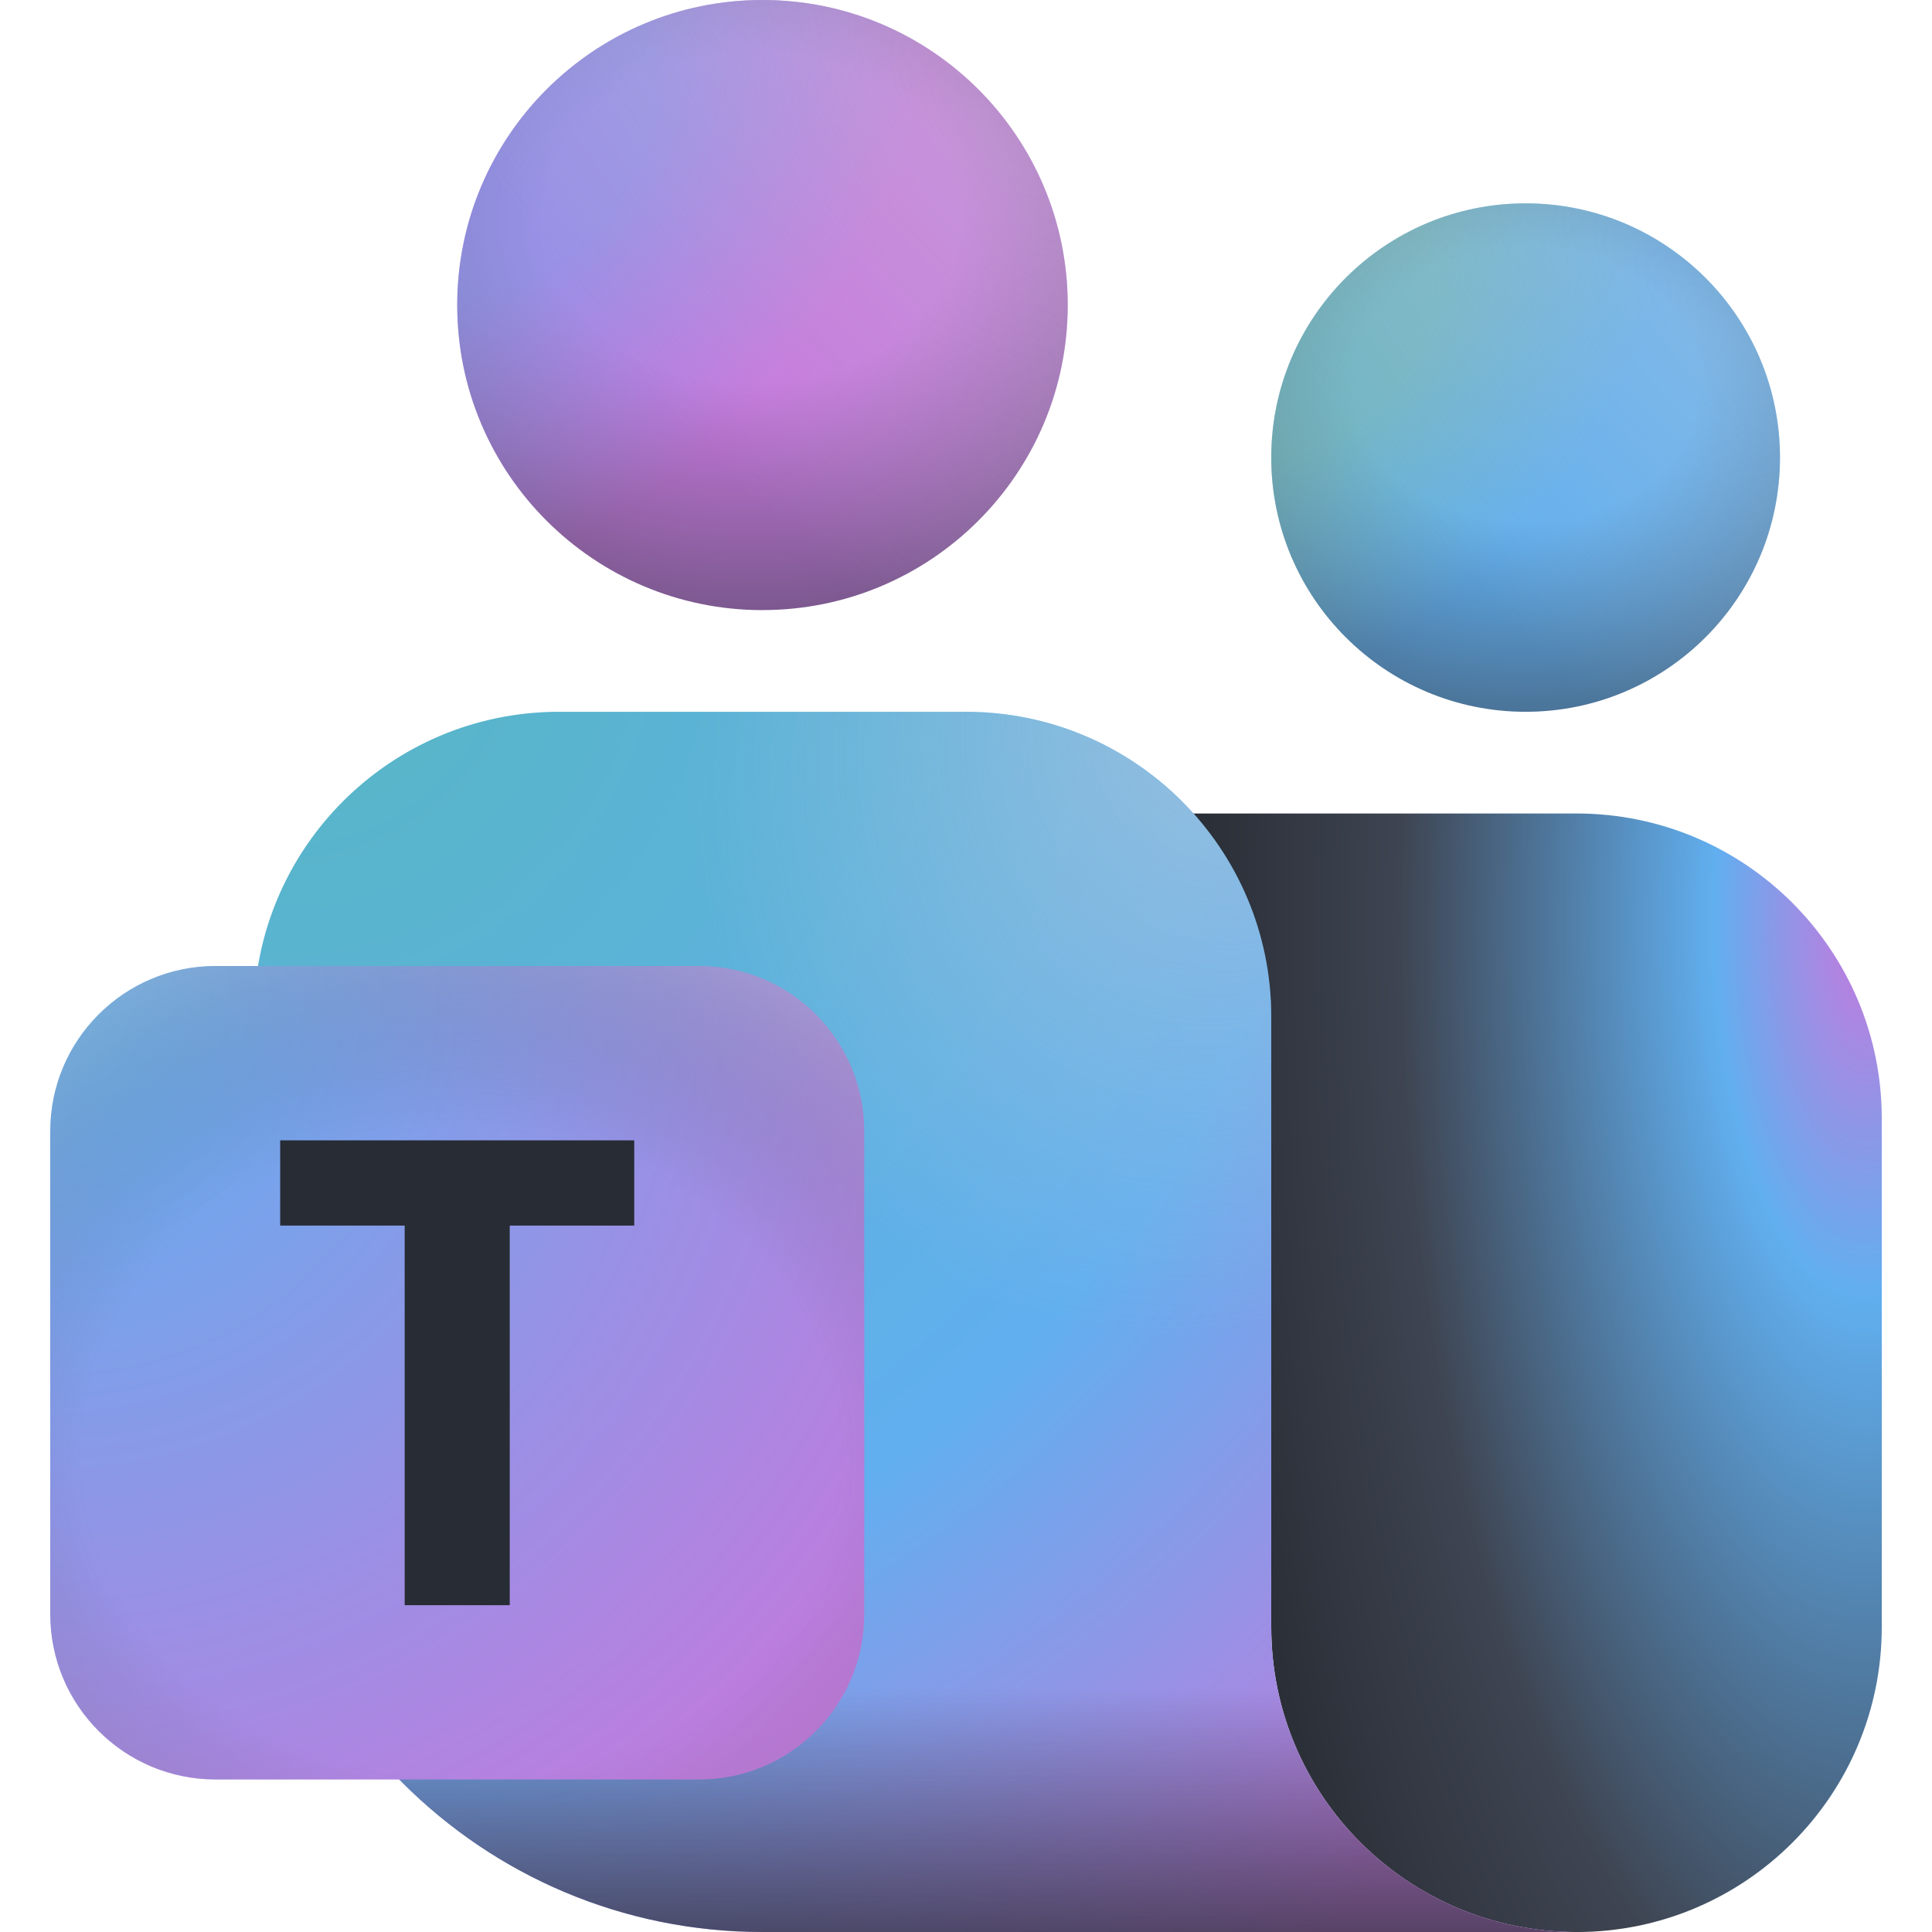
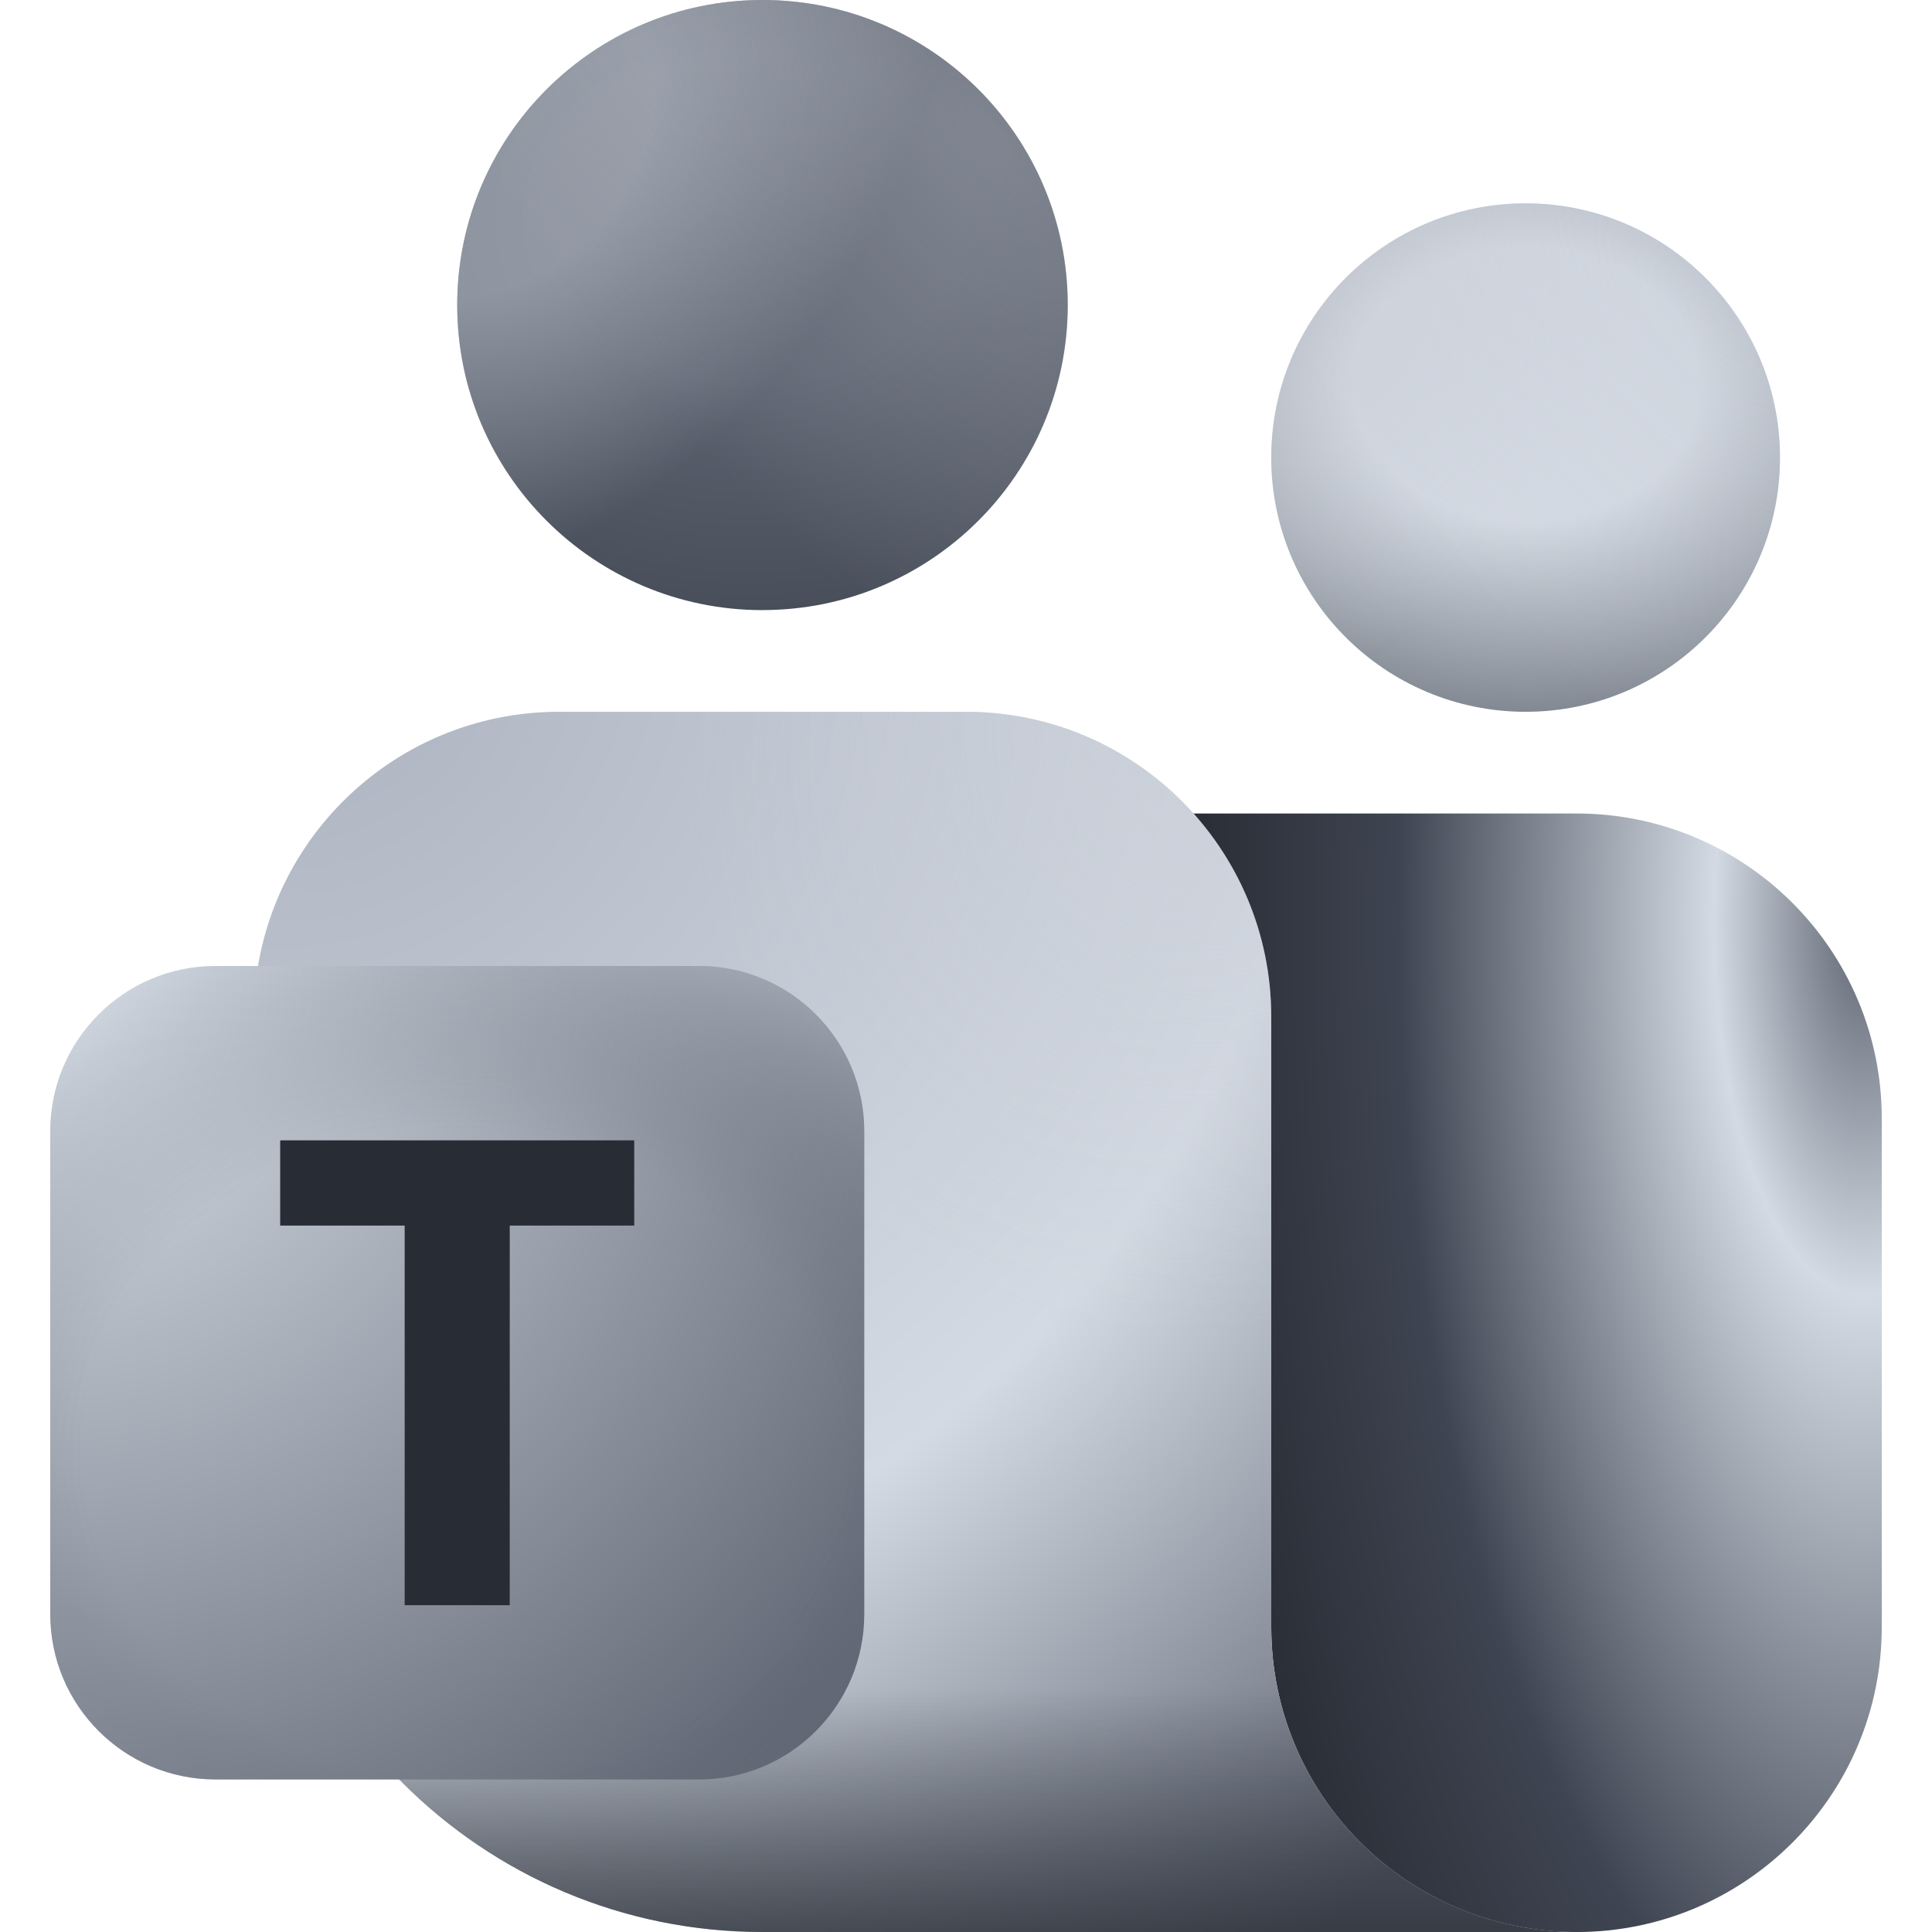
<svg xmlns="http://www.w3.org/2000/svg" width="500" height="500" viewBox="-13 0 500 500">
  <defs>
    <radialGradient id="a" cx="-634.58" cy="776.82" r="13.16" fx="-634.58" fy="776.82" gradientTransform="matrix(13.49 0 0 -33.27 9030.13 26083.54)" gradientUnits="userSpaceOnUse">
-       <stop offset="0" stop-color="#c678dd" />
-       <stop offset=".22" stop-color="#61afef" />
+       <stop offset="0" stop-color="#5c6370" />
+       <stop offset=".22" stop-color="#d3dae3" />
      <stop offset=".68" stop-color="#3e4451" />
      <stop offset="1" stop-color="#282c34" />
    </radialGradient>
    <radialGradient id="c" cx="-698.88" cy="808.82" r="13.16" fx="-698.88" fy="808.82" gradientTransform="matrix(12.19786 30.40444 30.7635 -12.32343 -16296.83 31378.25)" gradientUnits="userSpaceOnUse">
-       <stop offset="0" stop-color="#56b6c2" />
-       <stop offset=".62" stop-color="#61afef" />
-       <stop offset="1" stop-color="#c678dd" />
+       <stop offset="0" stop-color="#abb2bf" />
+       <stop offset=".62" stop-color="#d3dae3" />
+       <stop offset="1" stop-color="#5c6370" />
    </radialGradient>
    <radialGradient id="e" cx="-719.4" cy="863.04" r="13.16" fx="-719.4" fy="863.04" gradientTransform="matrix(-7.6147 17.64723 14.1792 6.11096 -17403.16 7597.58)" gradientUnits="userSpaceOnUse">
      <stop offset="0" stop-color="#c8ccd4" />
      <stop offset=".69" stop-color="#c8ccd4" stop-opacity="0" />
    </radialGradient>
    <radialGradient id="f" cx="-757.61" cy="707.32" r="13.16" fx="-757.61" fy="707.32" gradientTransform="matrix(0 -10 -12.63 0 9315.38 -7476.43)" gradientUnits="userSpaceOnUse">
-       <stop offset=".27" stop-color="#61afef" />
+       <stop offset=".27" stop-color="#d3dae3" />
      <stop offset="1" stop-color="#353b45" />
    </radialGradient>
    <radialGradient id="g" cx="-578.17" cy="828.48" r="13.16" fx="-578.17" fy="828.48" gradientTransform="matrix(5.47481 4.5988 6.65535 -7.9134 -2021.8 9299.81)" gradientUnits="userSpaceOnUse">
-       <stop offset=".27" stop-color="#98c379" />
-       <stop offset=".81" stop-color="#98c379" stop-opacity="0" />
+       <stop offset=".27" stop-color="#c8ccd4" />
+       <stop offset=".81" stop-color="#c8ccd4" stop-opacity="0" />
    </radialGradient>
    <radialGradient id="h" cx="-650.17" cy="743.51" r="13.16" fx="-650.17" fy="743.51" gradientTransform="matrix(6.36729 -5.6611 -13.89032 -15.60292 14899.17 8004.99)" gradientUnits="userSpaceOnUse">
      <stop offset="0" stop-color="#c8ccd4" />
      <stop offset=".82" stop-color="#c8ccd4" stop-opacity="0" />
    </radialGradient>
    <radialGradient id="i" cx="-748.01" cy="733.48" r="13.16" fx="-748.01" fy="733.48" gradientTransform="matrix(0 -12 -15.16 0 11301.03 -8919.71)" gradientUnits="userSpaceOnUse">
-       <stop offset=".27" stop-color="#c678dd" />
+       <stop offset=".27" stop-color="#5c6370" />
      <stop offset="1" stop-color="#353b45" />
    </radialGradient>
    <radialGradient id="j" cx="-622.17" cy="815.04" r="13.16" fx="-622.17" fy="815.04" gradientTransform="matrix(6.56977 5.51856 7.9877 -9.49762 -2303.62 11211.73)" gradientUnits="userSpaceOnUse">
-       <stop offset=".27" stop-color="#61afef" />
-       <stop offset=".81" stop-color="#61afef" stop-opacity="0" />
+       <stop offset=".27" stop-color="#d3dae3" />
+       <stop offset=".81" stop-color="#d3dae3" stop-opacity="0" />
    </radialGradient>
    <radialGradient id="k" cx="-671.65" cy="757.45" r="13.16" fx="-671.65" fy="757.45" gradientTransform="matrix(7.63776 -6.79066 -16.66971 -18.725 18001.53 9658)" gradientUnits="userSpaceOnUse">
      <stop offset="0" stop-color="#c8ccd4" />
      <stop offset=".82" stop-color="#c8ccd4" stop-opacity="0" />
    </radialGradient>
    <radialGradient id="l" cx="-681.53" cy="798.29" r="13.16" fx="-681.53" fy="798.29" gradientTransform="matrix(16.00741 15.99624 16.00742 -15.99624 -1869.41 23926.98)" gradientUnits="userSpaceOnUse">
-       <stop offset=".05" stop-color="#61afef" />
-       <stop offset=".95" stop-color="#c678dd" />
+       <stop offset=".05" stop-color="#d3dae3" />
+       <stop offset=".95" stop-color="#5c6370" />
    </radialGradient>
    <radialGradient id="m" cx="-663.6" cy="854.23" r="13.16" fx="-663.6" fy="854.23" gradientTransform="matrix(0 11.2 13.08 0 -11067.16 7808.6)" gradientUnits="userSpaceOnUse">
      <stop offset=".57" stop-color="#3e4451" stop-opacity="0" />
-       <stop offset="1" stop-color="#abb2bf" />
+       <stop offset="1" stop-color="#d3dae3" />
    </radialGradient>
    <linearGradient id="d" x1="223.83" x2="223.83" y1="319.79" y2="4" gradientTransform="matrix(1 0 0 -1 0 504)" gradientUnits="userSpaceOnUse">
      <stop offset=".8" stop-color="#282c34" stop-opacity="0" />
      <stop offset="1" stop-color="#282c34" />
    </linearGradient>
  </defs>
  <path d="M237 210.53h158c43.63 0 79 35.35 79 78.95v131.58c0 43.6-35.37 78.95-79 78.95s-79-35.35-79-78.95V289.48c0-43.6-35.37-78.95-79-78.95" fill="url(#a)" />
  <path d="M52.67 263.16c0-43.6 35.37-78.95 79-78.95H237c43.63 0 79 35.35 79 78.95v157.89c0 43.6 35.37 78.95 79 78.95H184.33c-72.72 0-131.67-58.91-131.67-131.58V263.16Z" fill="url(#c)" />
  <path d="M52.67 263.16c0-43.6 35.37-78.95 79-78.95H237c43.63 0 79 35.35 79 78.95v157.89c0 43.6 35.37 78.95 79 78.95H184.33c-72.72 0-131.67-58.91-131.67-131.58V263.16Z" fill="url(#d)" fill-opacity=".7" />
  <path d="M52.67 263.16c0-43.6 35.37-78.95 79-78.95H237c43.63 0 79 35.35 79 78.95v157.89c0 43.6 35.37 78.95 79 78.95H184.33c-72.72 0-131.67-58.91-131.67-131.58V263.16Z" fill="url(#e)" fill-opacity=".55" />
  <path d="M381.83 184.21c36.36 0 65.83-29.46 65.83-65.79s-29.48-65.79-65.83-65.79S316 82.09 316 118.42s29.47 65.79 65.83 65.79" fill="url(#f)" />
  <path d="M381.83 184.21c36.36 0 65.83-29.46 65.83-65.79s-29.48-65.79-65.83-65.79S316 82.09 316 118.42s29.47 65.79 65.83 65.79" fill="url(#g)" fill-opacity=".36" />
  <path d="M381.83 184.21c36.36 0 65.83-29.46 65.83-65.79s-29.48-65.79-65.83-65.79S316 82.09 316 118.42s29.47 65.79 65.83 65.79" fill="url(#h)" fill-opacity=".3" />
  <path d="M184.33 157.89c43.63 0 79-35.35 79-78.95S227.96 0 184.33 0s-79 35.35-79 78.95 35.37 78.95 79 78.95Z" fill="url(#i)" />
  <path d="M184.33 157.89c43.63 0 79-35.35 79-78.95S227.96 0 184.33 0s-79 35.35-79 78.95 35.37 78.95 79 78.95Z" fill="url(#j)" fill-opacity=".45" />
  <path d="M184.33 157.89c43.63 0 79-35.35 79-78.95S227.96 0 184.33 0s-79 35.35-79 78.95 35.37 78.95 79 78.95Z" fill="url(#k)" fill-opacity=".35" />
  <rect width="210.67" height="210.53" y="250" rx="42.78" ry="42.78" fill="url(#l)" />
  <rect width="210.67" height="210.53" y="250" rx="42.78" ry="42.78" fill="url(#m)" fill-opacity=".42" />
  <path d="M151.14 317.18h-32.22v98.24H91.73v-98.24H59.51v-22.06h91.63z" fill="#282c34" />
</svg>
